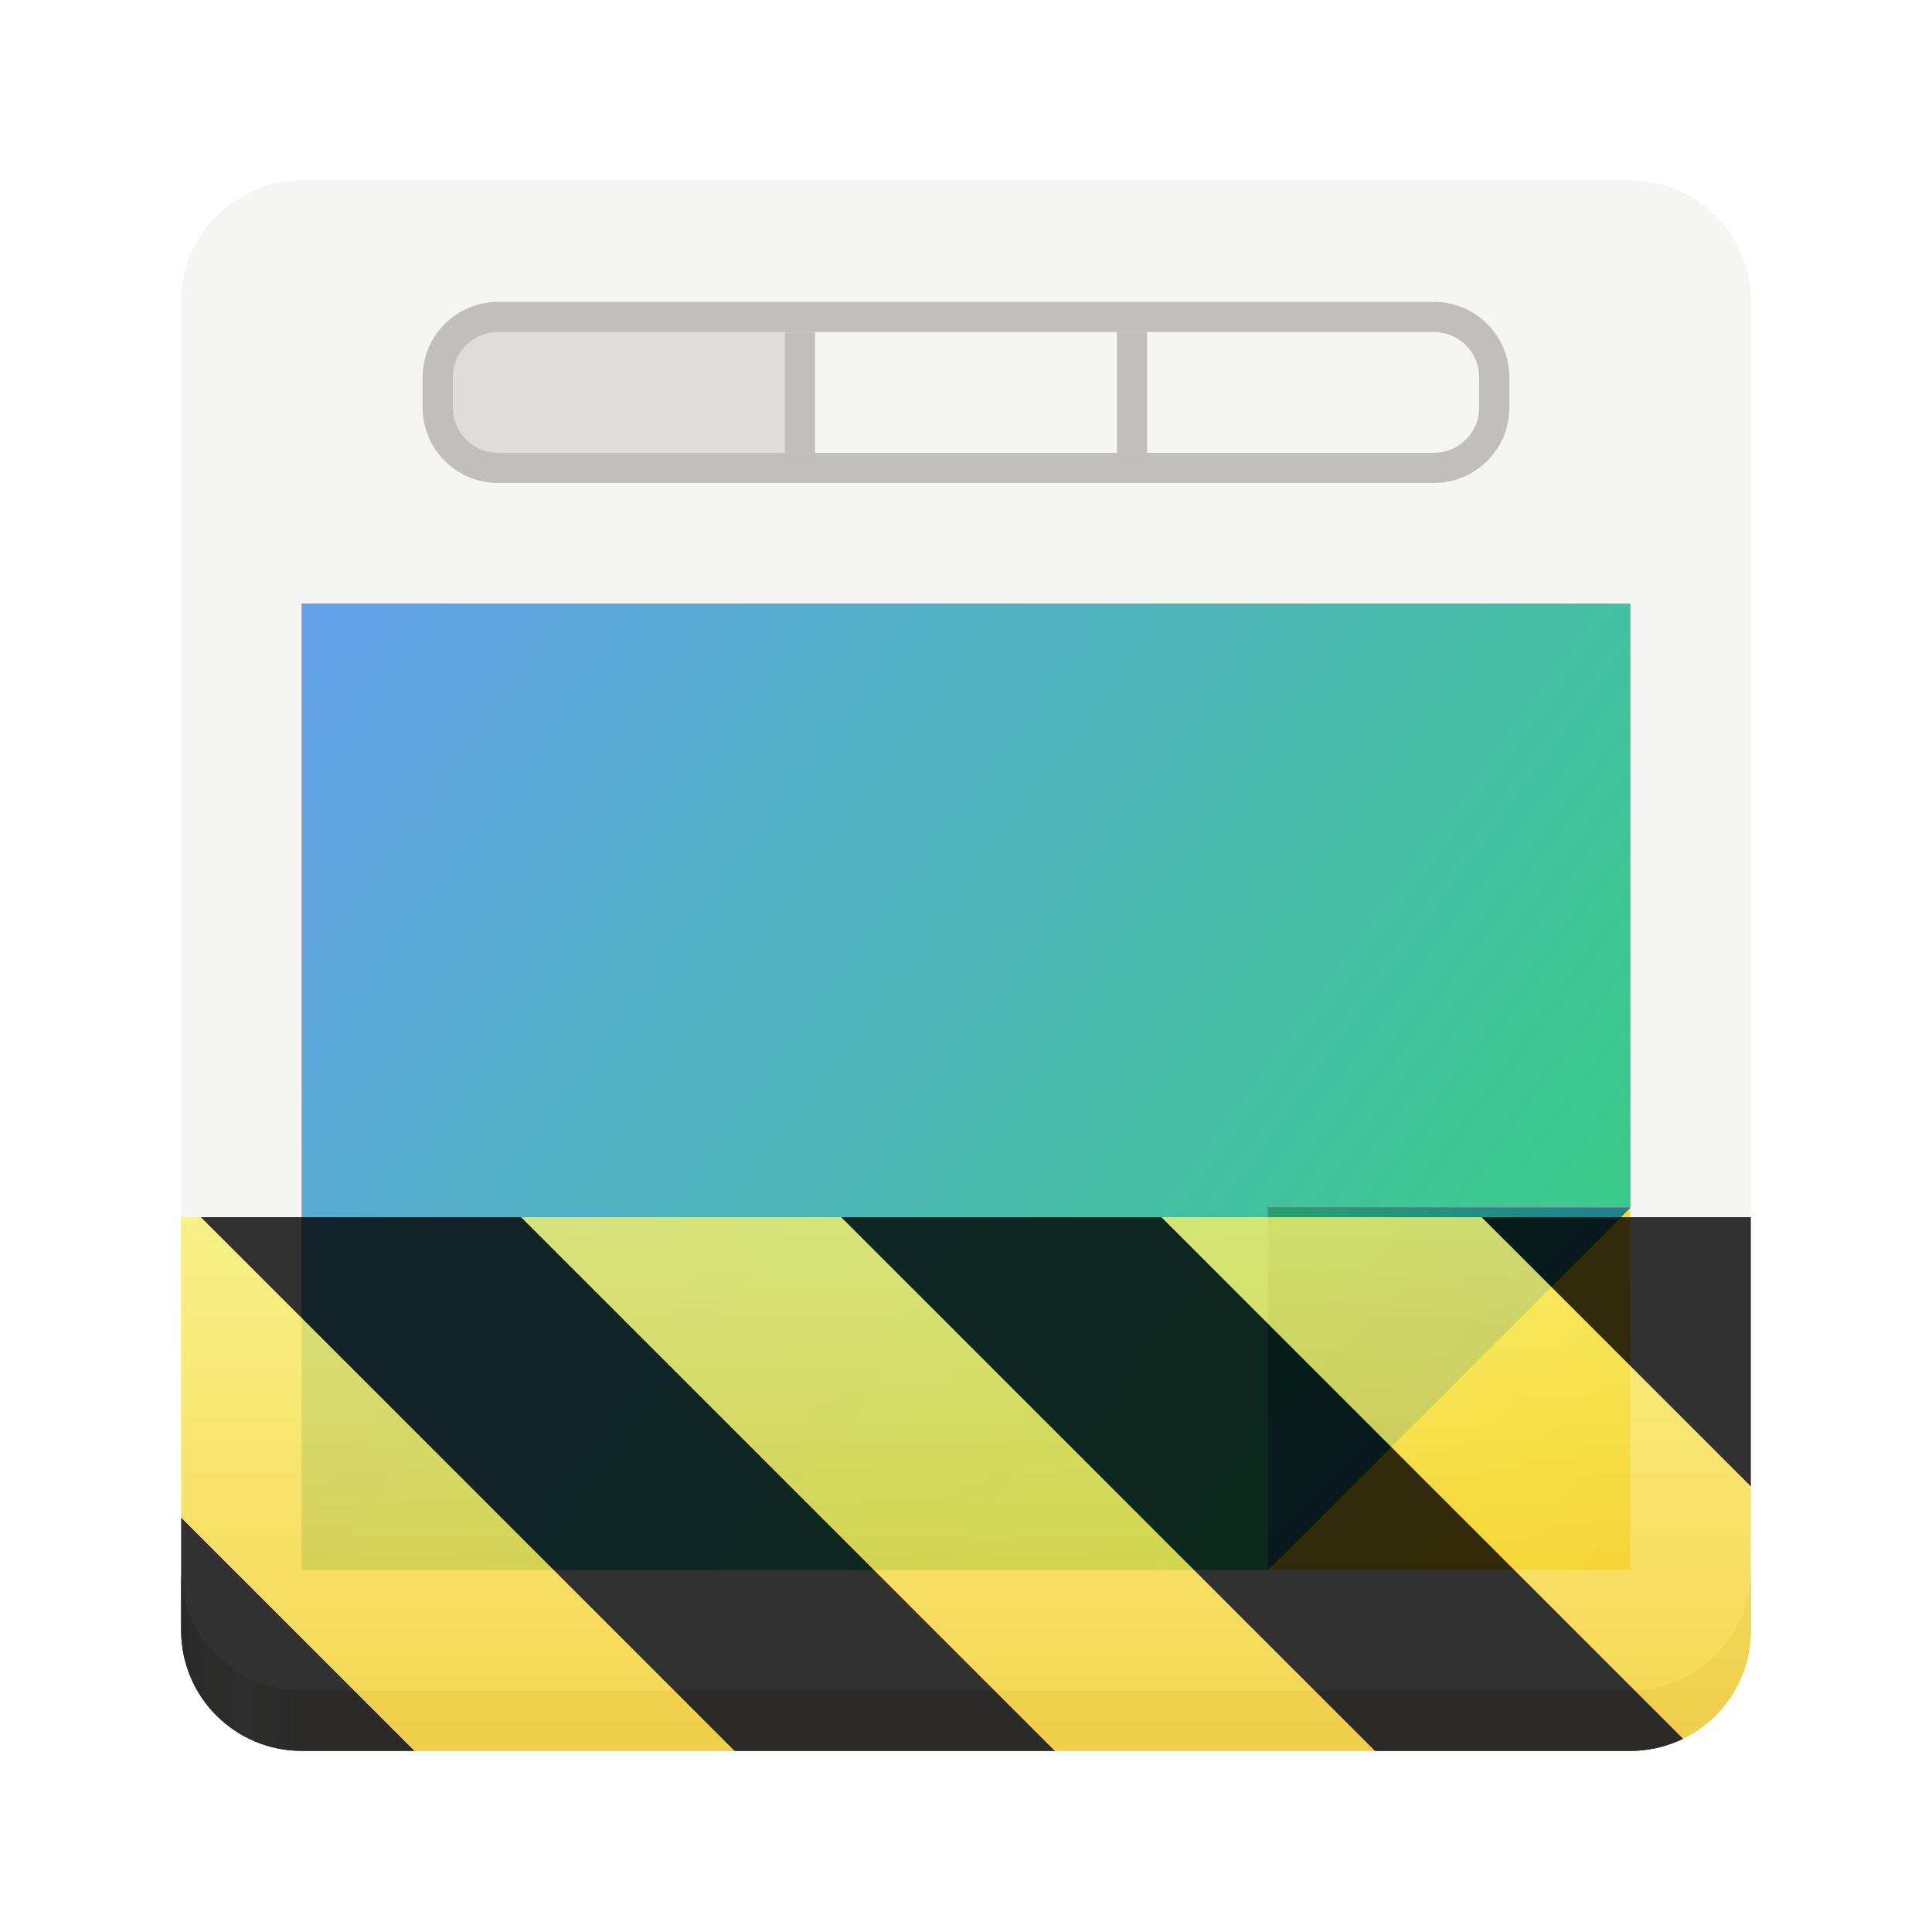
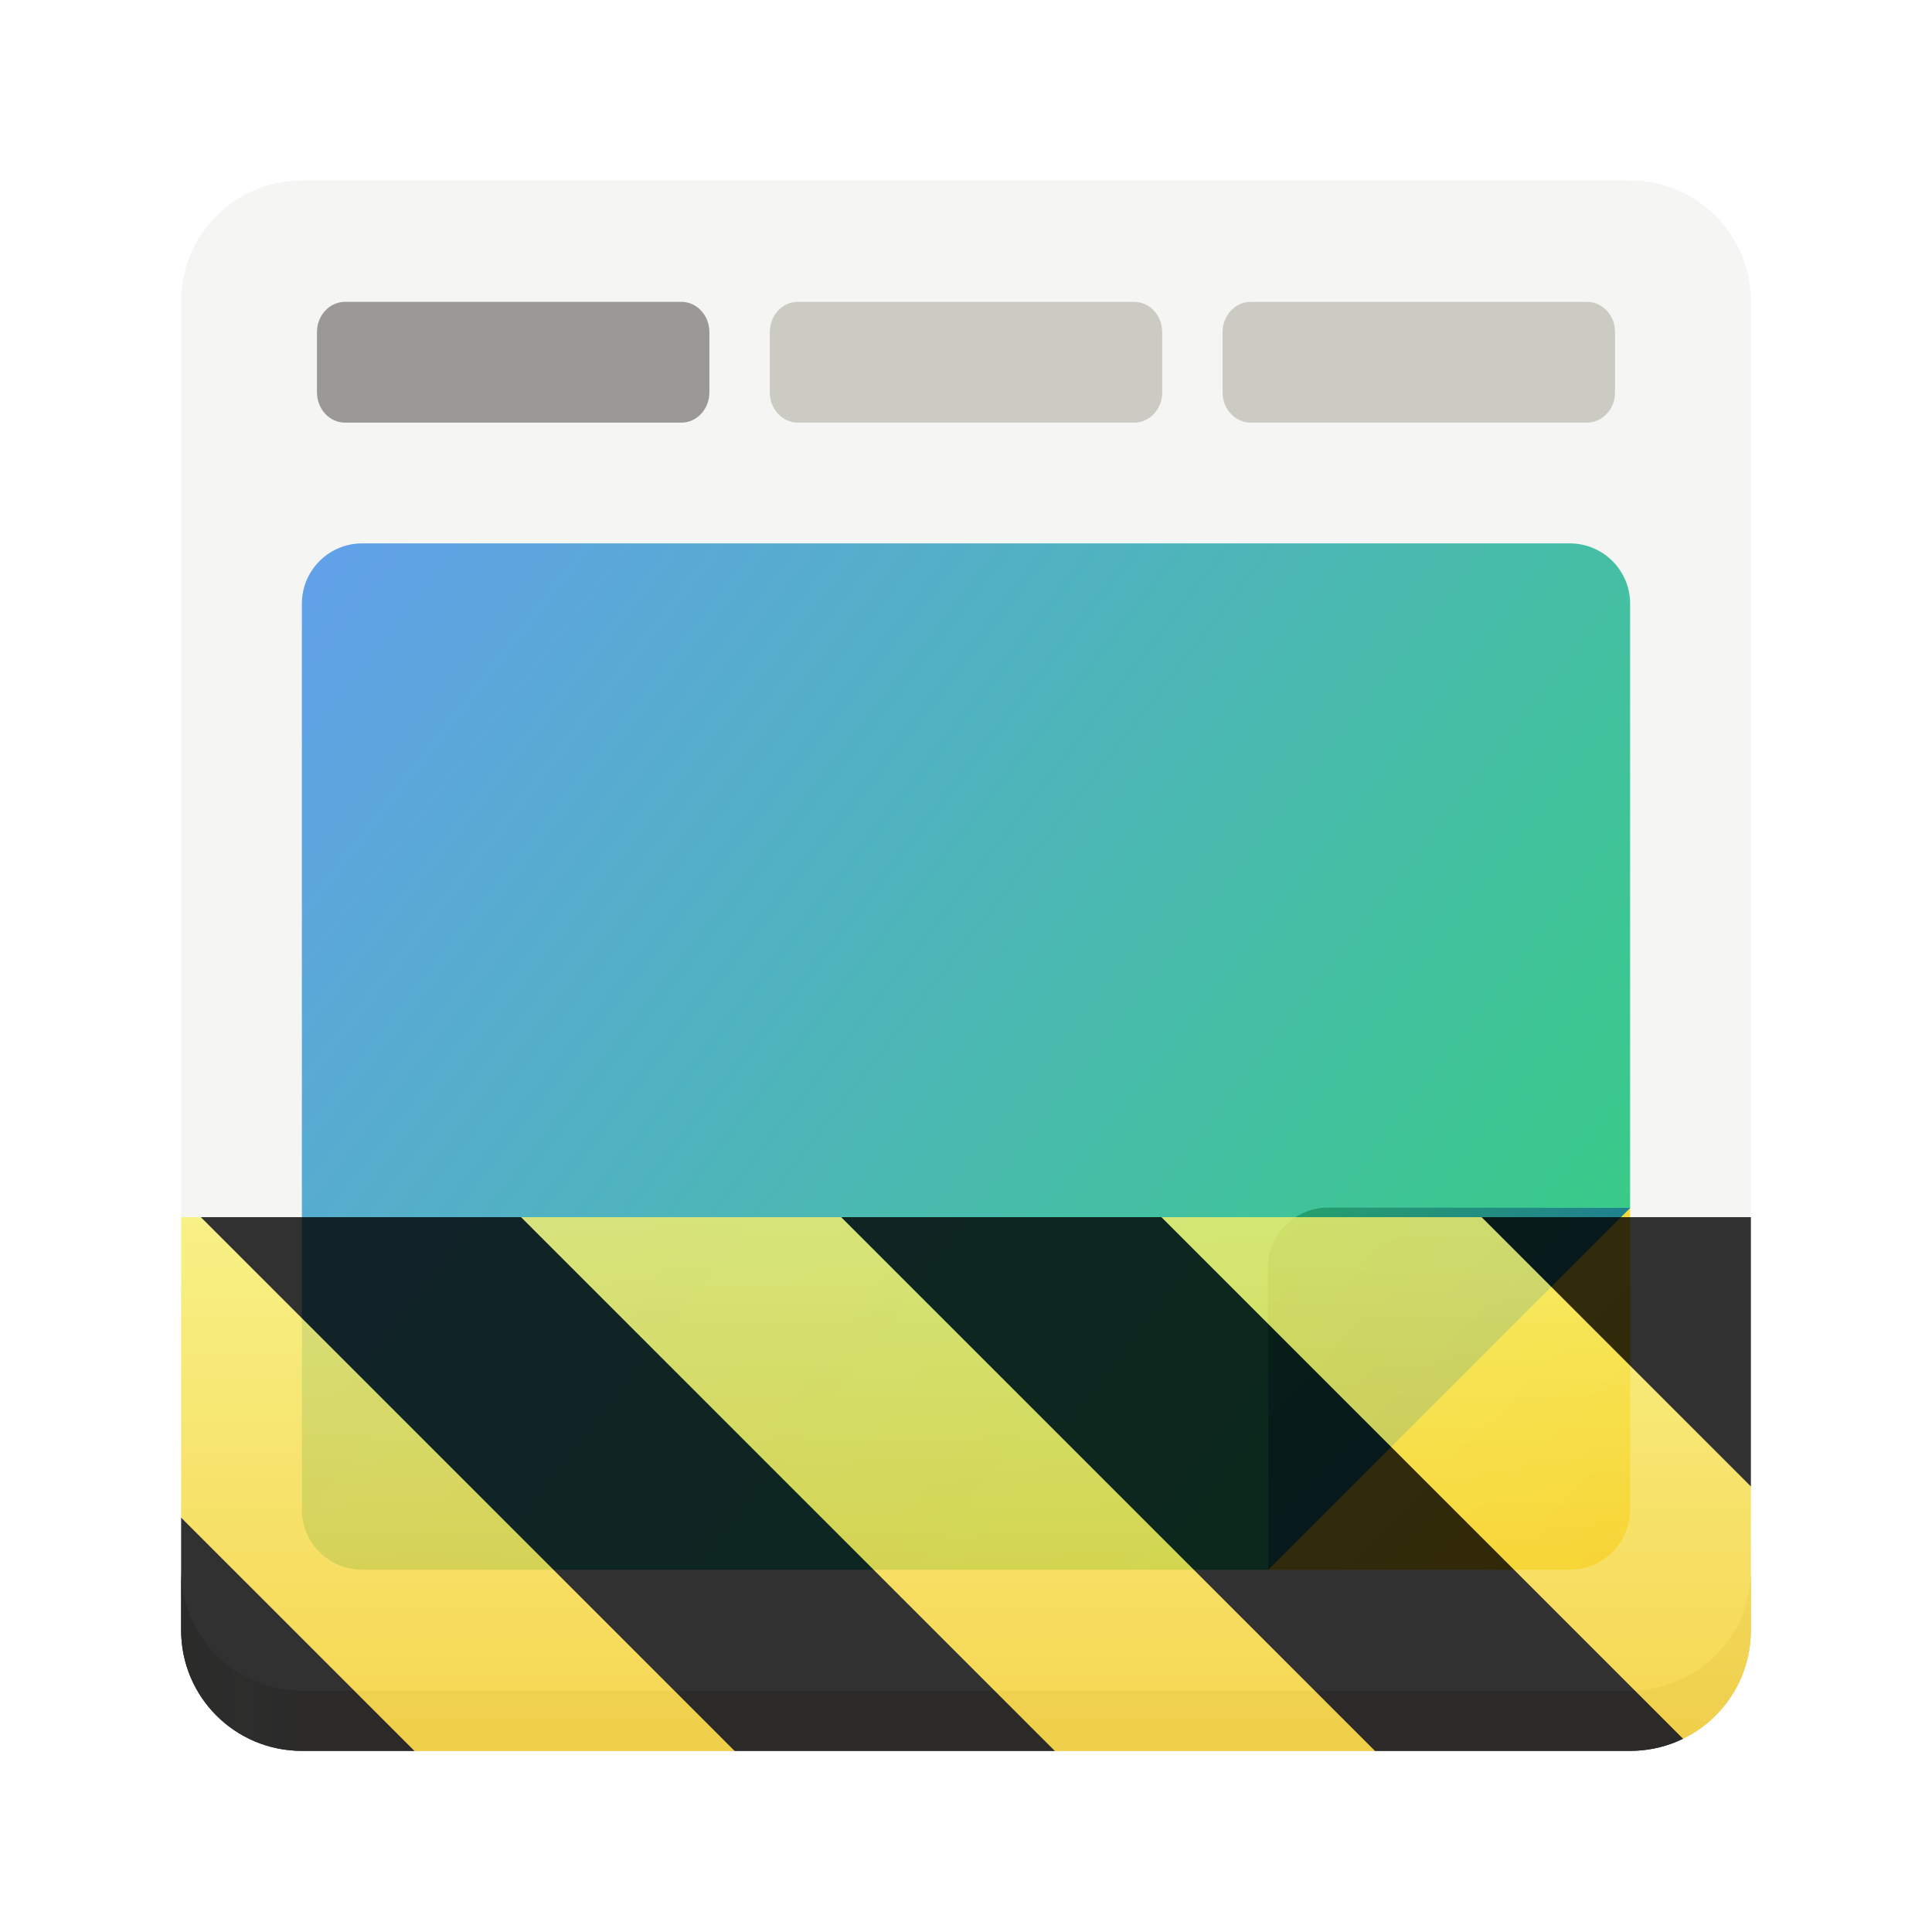
<svg xmlns="http://www.w3.org/2000/svg" height="128px" viewBox="0 0 128 128" width="128px">
-   <linearGradient id="a" gradientUnits="userSpaceOnUse" x1="108" x2="84" y1="104" y2="80">
+   <filter id="a" height="100%" width="100%" x="0%" y="0%">
+     <feColorMatrix color-interpolation-filters="sRGB" values="0 0 0 0 1 0 0 0 0 1 0 0 0 0 1 0 0 0 1 0" />
+   </filter>
+   <linearGradient id="b" gradientUnits="userSpaceOnUse" x1="108" x2="84" y1="104" y2="80">
    <stop offset="0" stop-color="#f5c211" />
    <stop offset="1" stop-color="#f9f06b" />
  </linearGradient>
-   <radialGradient id="b" cx="131.915" cy="55.927" gradientTransform="matrix(0.232034 -0.541475 -0.368794 -0.0298398 4.27775 137.0015)" gradientUnits="userSpaceOnUse" r="160">
-     <stop offset="0" stop-color="#ed333b" />
-     <stop offset="1" stop-color="#a347ba" />
-   </radialGradient>
-   <linearGradient id="c" gradientUnits="userSpaceOnUse" x1="20" x2="108" y1="40" y2="104">
+   <linearGradient id="c" gradientUnits="userSpaceOnUse" x1="20" x2="108" y1="36" y2="104">
    <stop offset="0" stop-color="#62a0ea" />
    <stop offset="1" stop-color="#33d17a" />
  </linearGradient>
  <linearGradient id="d" gradientUnits="userSpaceOnUse" x1="84" x2="108" y1="80" y2="104">
    <stop offset="0" stop-color="#26a269" />
    <stop offset="1" stop-color="#1a5fb4" />
  </linearGradient>
  <linearGradient id="e" gradientUnits="userSpaceOnUse" x1="12" x2="124" y1="104" y2="104">
    <stop offset="0" stop-color="#d5d3cf" />
    <stop offset="0.036" stop-color="#e4e1de" />
    <stop offset="0.071" stop-color="#d5d3cf" />
    <stop offset="0.929" stop-color="#d5d3cf" />
    <stop offset="0.964" stop-color="#e4e1de" />
    <stop offset="1" stop-color="#d5d3cf" />
  </linearGradient>
  <clipPath id="f">
    <rect height="128" width="128" />
  </clipPath>
  <clipPath id="g">
    <rect height="128" width="128" />
  </clipPath>
-   <filter id="h" height="100%" width="100%" x="0%" y="0%">
-     <feColorMatrix in="SourceGraphic" type="matrix" values="0 0 0 0 1 0 0 0 0 1 0 0 0 0 1 0 0 0 1 0" />
-   </filter>
-   <mask id="i">
-     <g clip-path="url(#g)" filter="url(#h)">
-       <g clip-path="url(#f)">
-         <path d="m 20 11.957 h 88 c 4.418 0 8 3.582 8 8 v 88.043 c 0 4.418 -3.582 8 -8 8 h -88 c -4.418 0 -8 -3.582 -8 -8 v -88.043 c 0 -4.418 3.582 -8 8 -8 z m 0 0" fill="#f5f5f3" />
-         <path d="m 20 104 h 88 v -64 h -88 z m 0 0" fill="url(#a)" />
-         <path d="m 20 104 h 63.949 l 24.051 -24.004 v -39.996 h -88 z m 0 0" fill="url(#b)" />
-         <path d="m 30 22 h 22 v 3.941 v 0.117 v 3.941 h -22 s 0 -1.766 0 -3.941 v -0.117 c 0 -2.176 0 -3.941 0 -3.941 z m 0 0" fill="#deddda" />
-         <path d="m -441.458 206.078 h 62 c 2.211 0 4 1.789 4 4 v 2 c 0 2.211 -1.789 4 -4 4 h -62 c -2.211 0 -4 -1.789 -4 -4 v -2 c 0 -2.211 1.789 -4 4 -4 z m 0 0" fill="none" stroke="#c0bfbc" stroke-width="2" transform="matrix(1 0 0 1 474.4579 -185.0779)" />
-         <path d="m 20 104 h 64.027 l 23.973 -23.973 v -40.027 h -88 z m 0 0" fill="url(#c)" />
-         <path d="m 84 104 l 24 -24.004 l -24 0.004 z m 0 0" fill="url(#b)" />
-         <path d="m 84.027 104 l 23.973 -23.973 l -24 -0.027 z m 0 0" fill="url(#d)" />
-         <path d="m 74 22 h 2 v 3.949 v 0.102 v 3.949 h -2 s 0 -1.766 0 -3.949 v -0.102 c 0 -2.184 0 -3.949 0 -3.949 z m 0 0" fill="#c0bfbc" />
-         <path d="m 52 22 h 2 v 3.949 v 0.102 v 3.949 h -2 s 0 -1.766 0 -3.949 v -0.102 c 0 -2.184 0 -3.949 0 -3.949 z m 0 0" fill="#c0bfbc" />
-         <path d="m 12 104 v 4 c 0 4.434 3.566 8 8 8 h 88 c 4.434 0 8 -3.566 8 -8 v -4 c 0 4.434 -3.566 8 -8 8 h -88 c -4.434 0 -8 -3.566 -8 -8 z m 0 0" fill="url(#e)" />
+   <mask id="h">
+     <g filter="url(#a)">
+       <g clip-path="url(#g)" filter="url(#a)">
+         <g clip-path="url(#f)">
+           <path d="m 20 11.957 h 88 c 4.418 0 8 3.582 8 8 v 88.043 c 0 4.418 -3.582 8 -8 8 h -88 c -4.418 0 -8 -3.582 -8 -8 v -88.043 c 0 -4.418 3.582 -8 8 -8 z m 0 0" fill="#f5f5f3" />
+           <path d="m 84.027 104 h 19.977 c 2.207 0 3.996 -1.789 3.996 -3.996 v -20.004 l -17 7 z m 0 0" fill="url(#b)" />
+           <path d="m 24 104 h 60.027 l 23.973 -23.973 v -40.027 c 0 -2.211 -1.789 -4 -4 -4 h -80 c -2.211 0 -4 1.789 -4 4 v 60 c 0 2.211 1.789 4 4 4 z m 0 0" fill="url(#c)" />
+           <path d="m 84.027 104 l 23.973 -23.973 l -20 -0.023 c -1.059 0 -2.078 0.422 -2.828 1.168 c -0.746 0.75 -1.168 1.77 -1.168 2.828 z m 0 0" fill="url(#d)" />
+           <path d="m 12 104 v 4 c 0 4.434 3.566 8 8 8 h 88 c 4.434 0 8 -3.566 8 -8 v -4 c 0 4.434 -3.566 8 -8 8 h -88 c -4.434 0 -8 -3.566 -8 -8 z m 0 0" fill="url(#e)" />
+           <path d="m 22.855 20 h 22.289 c 1.023 0 1.855 0.895 1.855 2 v 4 c 0 1.105 -0.832 2 -1.855 2 h -22.285 c -1.027 0 -1.859 -0.898 -1.859 -2.004 v -3.996 c 0 -1.105 0.832 -2 1.855 -2 z m 0 0" fill="#9a9996" />
+           <path d="m 52.855 20 h 22.289 c 1.023 0 1.855 0.895 1.855 2 v 4 c 0 1.105 -0.832 2 -1.855 2 h -22.285 c -1.027 0 -1.859 -0.898 -1.859 -2.004 v -3.996 c 0 -1.105 0.832 -2 1.855 -2 z m 0 0" fill="#cbcbc3" />
+           <path d="m 82.855 20 h 22.289 c 1.023 0 1.855 0.895 1.855 2 v 4 c 0 1.105 -0.832 2 -1.855 2 h -22.285 c -1.027 0 -1.859 -0.898 -1.859 -2.004 v -3.996 c 0 -1.105 0.832 -2 1.855 -2 z m 0 0" fill="#cbcbc3" />
+         </g>
      </g>
    </g>
  </mask>
-   <mask id="j">
-     <g filter="url(#h)">
-       <rect fill-opacity="0.8" height="128" width="128" />
+   <mask id="i">
+     <g filter="url(#a)">
+       <rect fill-opacity="0.8" height="184.32" width="184.32" x="-28.16" y="-28.16" />
    </g>
  </mask>
-   <linearGradient id="k" gradientTransform="matrix(0 0.37 -0.98462 0 295.385 -30.36)" gradientUnits="userSpaceOnUse" x1="300" x2="428" y1="235" y2="235">
+   <linearGradient id="j" gradientTransform="matrix(0 0.37 -0.98462 0 295.385 -30.36)" gradientUnits="userSpaceOnUse" x1="300" x2="428" y1="235" y2="235">
    <stop offset="0" stop-color="#f9f06b" />
    <stop offset="1" stop-color="#f5c211" />
  </linearGradient>
+   <clipPath id="k">
+     <rect height="128" width="128" />
+   </clipPath>
  <clipPath id="l">
    <rect height="128" width="128" />
  </clipPath>
-   <clipPath id="m">
-     <rect height="128" width="128" />
-   </clipPath>
  <path d="m 20 11.957 h 88 c 4.418 0 8 3.582 8 8 v 88.043 c 0 4.418 -3.582 8 -8 8 h -88 c -4.418 0 -8 -3.582 -8 -8 v -88.043 c 0 -4.418 3.582 -8 8 -8 z m 0 0" fill="#f5f5f3" />
-   <path d="m 20 104 h 88 v -64 h -88 z m 0 0" fill="url(#a)" />
-   <path d="m 20 104 h 63.949 l 24.051 -24.004 v -39.996 h -88 z m 0 0" fill="url(#b)" />
-   <path d="m 30 22 h 22 v 3.941 v 0.117 v 3.941 h -22 s 0 -1.766 0 -3.941 v -0.117 c 0 -2.176 0 -3.941 0 -3.941 z m 0 0" fill="#deddda" />
-   <path d="m 33 21 h 62 c 2.211 0 4 1.789 4 4 v 2 c 0 2.211 -1.789 4 -4 4 h -62 c -2.211 0 -4 -1.789 -4 -4 v -2 c 0 -2.211 1.789 -4 4 -4 z m 0 0" fill="none" stroke="#c0bfbc" stroke-width="2" />
-   <path d="m 20 104 h 64.027 l 23.973 -23.973 v -40.027 h -88 z m 0 0" fill="url(#c)" />
-   <path d="m 84 104 l 24 -24.004 l -24 0.004 z m 0 0" fill="url(#b)" />
-   <path d="m 84.027 104 l 23.973 -23.973 l -24 -0.027 z m 0 0" fill="url(#d)" />
-   <path d="m 74 22 h 2 v 3.949 v 0.102 v 3.949 h -2 s 0 -1.766 0 -3.949 v -0.102 c 0 -2.184 0 -3.949 0 -3.949 z m 0 0" fill="#c0bfbc" />
-   <path d="m 52 22 h 2 v 3.949 v 0.102 v 3.949 h -2 s 0 -1.766 0 -3.949 v -0.102 c 0 -2.184 0 -3.949 0 -3.949 z m 0 0" fill="#c0bfbc" />
+   <path d="m 84.027 104 h 19.977 c 2.207 0 3.996 -1.789 3.996 -3.996 v -20.004 l -17 7 z m 0 0" fill="url(#b)" />
+   <path d="m 24 104 h 60.027 l 23.973 -23.973 v -40.027 c 0 -2.211 -1.789 -4 -4 -4 h -80 c -2.211 0 -4 1.789 -4 4 v 60 c 0 2.211 1.789 4 4 4 z m 0 0" fill="url(#c)" />
+   <path d="m 84.027 104 l 23.973 -23.973 l -20 -0.023 c -1.059 0 -2.078 0.422 -2.828 1.168 c -0.746 0.75 -1.168 1.77 -1.168 2.828 z m 0 0" fill="url(#d)" />
  <path d="m 12 104 v 4 c 0 4.434 3.566 8 8 8 h 88 c 4.434 0 8 -3.566 8 -8 v -4 c 0 4.434 -3.566 8 -8 8 h -88 c -4.434 0 -8 -3.566 -8 -8 z m 0 0" fill="url(#e)" />
-   <g clip-path="url(#m)" mask="url(#i)">
-     <g clip-path="url(#l)" mask="url(#j)">
-       <path d="m 128 80.641 v 47.359 h -128 v -47.359 z m 0 0" fill="url(#k)" />
-       <path d="m 13.309 80.641 l 47.355 47.359 h 21.215 l -47.359 -47.359 z m 42.422 0 l 47.363 47.359 h 21.215 l -47.363 -47.359 z m 42.43 0 l 29.84 29.84 v -21.211 l -8.629 -8.629 z m -98.16 7.906 v 21.215 l 18.238 18.238 h 21.215 z m 0 0" />
+   <path d="m 22.855 20 h 22.289 c 1.023 0 1.855 0.895 1.855 2 v 4 c 0 1.105 -0.832 2 -1.855 2 h -22.285 c -1.027 0 -1.859 -0.898 -1.859 -2.004 v -3.996 c 0 -1.105 0.832 -2 1.855 -2 z m 0 0" fill="#9a9996" />
+   <path d="m 52.855 20 h 22.289 c 1.023 0 1.855 0.895 1.855 2 v 4 c 0 1.105 -0.832 2 -1.855 2 h -22.285 c -1.027 0 -1.859 -0.898 -1.859 -2.004 v -3.996 c 0 -1.105 0.832 -2 1.855 -2 z m 0 0" fill="#cbcbc3" />
+   <path d="m 82.855 20 h 22.289 c 1.023 0 1.855 0.895 1.855 2 v 4 c 0 1.105 -0.832 2 -1.855 2 h -22.285 c -1.027 0 -1.859 -0.898 -1.859 -2.004 v -3.996 c 0 -1.105 0.832 -2 1.855 -2 z m 0 0" fill="#cbcbc3" />
+   <g mask="url(#h)">
+     <g clip-path="url(#l)">
+       <g mask="url(#i)">
+         <g clip-path="url(#k)">
+           <path d="m 128 80.641 v 47.359 h -128 v -47.359 z m 0 0" fill="url(#j)" />
+           <path d="m 13.309 80.641 l 47.355 47.359 h 21.215 l -47.359 -47.359 z m 42.422 0 l 47.363 47.359 h 21.215 l -47.363 -47.359 z m 42.43 0 l 29.84 29.84 v -21.211 l -8.629 -8.629 z m -98.16 7.906 v 21.215 l 18.238 18.238 h 21.215 z m 0 0" />
+         </g>
+       </g>
    </g>
  </g>
</svg>
